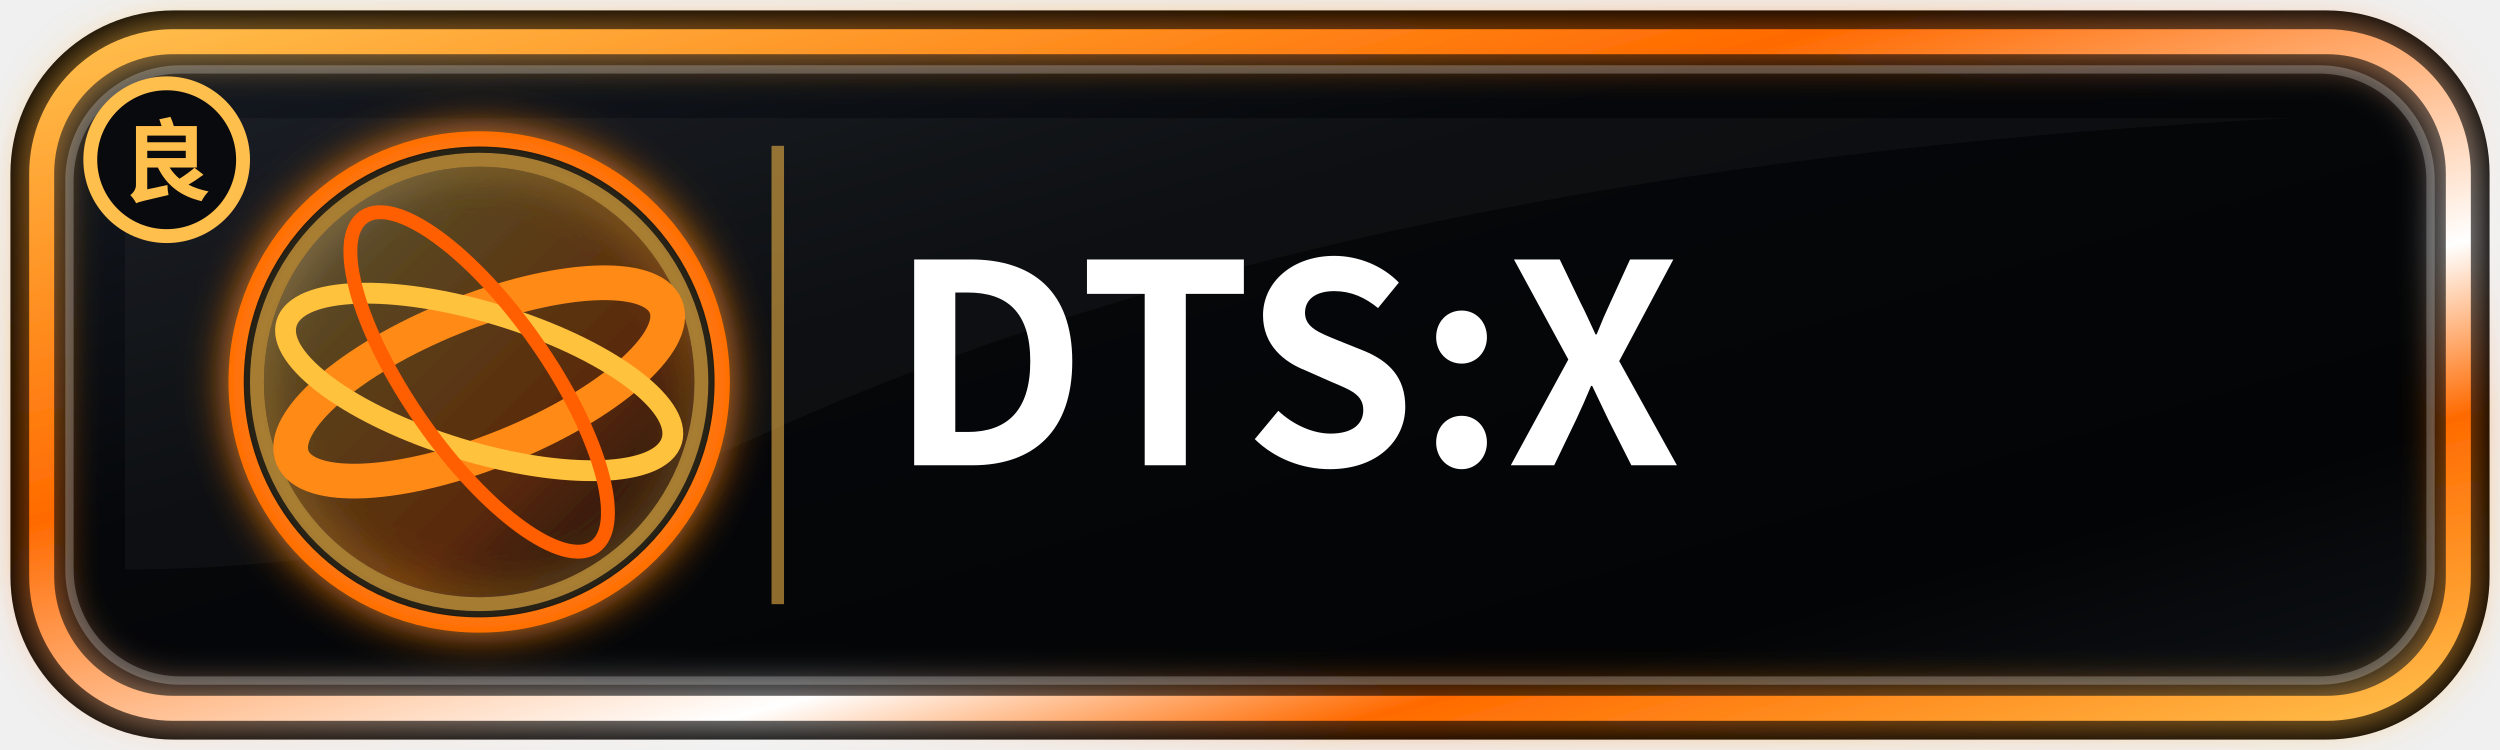
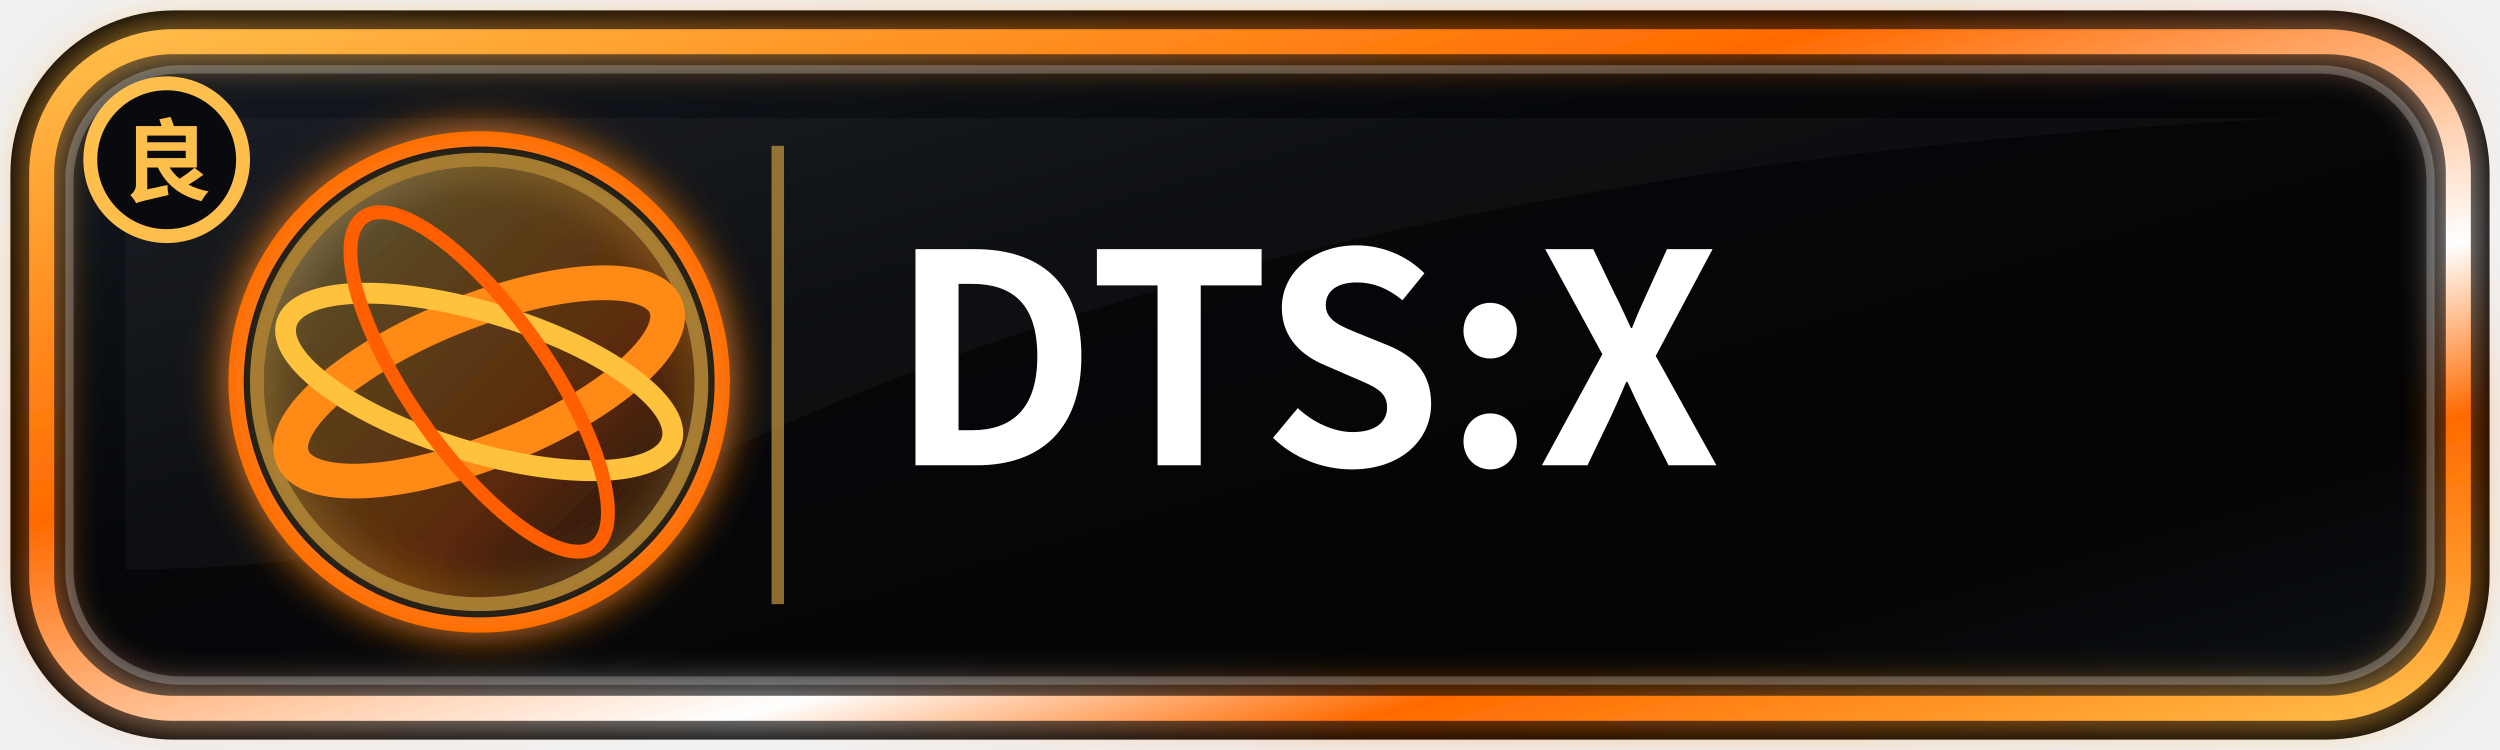
<svg xmlns="http://www.w3.org/2000/svg" width="360" height="108" viewBox="0 0 360 108">
  <defs>
    <linearGradient id="bg" x1="0" y1="0" x2="1" y2="1">
      <stop offset="0" stop-color="#171C24" />
      <stop offset=".38" stop-color="#05070A" />
      <stop offset=".78" stop-color="#030405" />
      <stop offset="1" stop-color="#11151B" />
    </linearGradient>
    <linearGradient id="edge" x1="0" y1="0" x2="1" y2="1">
      <stop offset="0" stop-color="#FFBF4C" />
      <stop offset=".36" stop-color="#FF6A00" />
      <stop offset=".65" stop-color="#FFFFFF" />
      <stop offset=".78" stop-color="#FF6A00" />
      <stop offset="1" stop-color="#FFBF4C" />
    </linearGradient>
    <linearGradient id="iconFill" x1="0" y1="0" x2="1" y2="1">
      <stop offset="0" stop-color="#FFFFFF" />
      <stop offset=".25" stop-color="#FFBF4C" />
      <stop offset=".65" stop-color="#FF6A00" />
      <stop offset="1" stop-color="#0B0D12" />
    </linearGradient>
    <linearGradient id="gold" x1="0" y1="0" x2="1" y2="1">
      <stop offset="0" stop-color="#FFF1A8" />
      <stop offset=".3" stop-color="#FFD45E" />
      <stop offset=".72" stop-color="#B56A00" />
      <stop offset="1" stop-color="#FFF1A8" />
    </linearGradient>
    <filter id="glow" x="-40%" y="-40%" width="180%" height="180%">
      <feGaussianBlur stdDeviation="3" result="b" />
      <feMerge>
        <feMergeNode in="b" />
        <feMergeNode in="SourceGraphic" />
      </feMerge>
    </filter>
    <filter id="soft" x="-20%" y="-20%" width="140%" height="140%">
      <feGaussianBlur stdDeviation="1.2" />
    </filter>
  </defs>
  <rect x="3" y="3" width="354" height="102" rx="22" fill="url(#bg)" stroke="#000000" stroke-width="3" />
  <rect x="6" y="6" width="348" height="96" rx="19" fill="none" stroke="url(#edge)" stroke-width="3.6" filter="url(#glow)" />
  <rect x="10" y="10" width="340" height="88" rx="16" fill="none" stroke="#FFFFFF" stroke-opacity=".24" stroke-width="1.2" />
  <path d="M18 17H330C250 21 173 34 111 62C79 77 45 82 18 82Z" fill="#FFFFFF" opacity=".035" />
  <circle cx="24" cy="23" r="11" fill="#080A0D" stroke="#FFBF4C" stroke-width="2" />
  <text x="24" y="28" text-anchor="middle" font-family="Noto Sans CJK SC,Arial,sans-serif" font-size="13" font-weight="900" fill="#FFBF4C">良</text>
  <g filter="url(#glow)">
    <circle cx="69" cy="55" r="35" fill="#05070A" stroke="#FF6A00" stroke-width="2.2" />
    <circle cx="69" cy="55" r="31" fill="url(#iconFill)" opacity=".34" />
    <circle cx="69" cy="55" r="32" fill="none" stroke="#FFBF4C" stroke-opacity=".58" stroke-width="2" filter="url(#glow)" />
    <ellipse cx="69" cy="55" rx="29" ry="10" fill="none" stroke="#FF8A18" stroke-width="5" transform="rotate(-22 69 55)" />
    <ellipse cx="69" cy="55" rx="29" ry="10" fill="none" stroke="#FFC23E" stroke-width="3" transform="rotate(17 69 55)" />
    <ellipse cx="69" cy="55" rx="29" ry="10" fill="none" stroke="#FF5E00" stroke-width="2" transform="rotate(55 69 55)" />
  </g>
  <path d="M112 21v66" stroke="#FFBF4C" stroke-opacity=".55" stroke-width="1.8" />
-   <text x="128" y="67" font-family="Noto Sans CJK SC,Arial,sans-serif" font-size="40" font-weight="900" fill="#FFFFFF">DTS:X</text>
+   <text x="128" y="67" font-family="Noto Sans CJK SC,Arial,sans-serif" font-size="42" font-weight="900" fill="#FFFFFF">DTS:X</text>
</svg>
